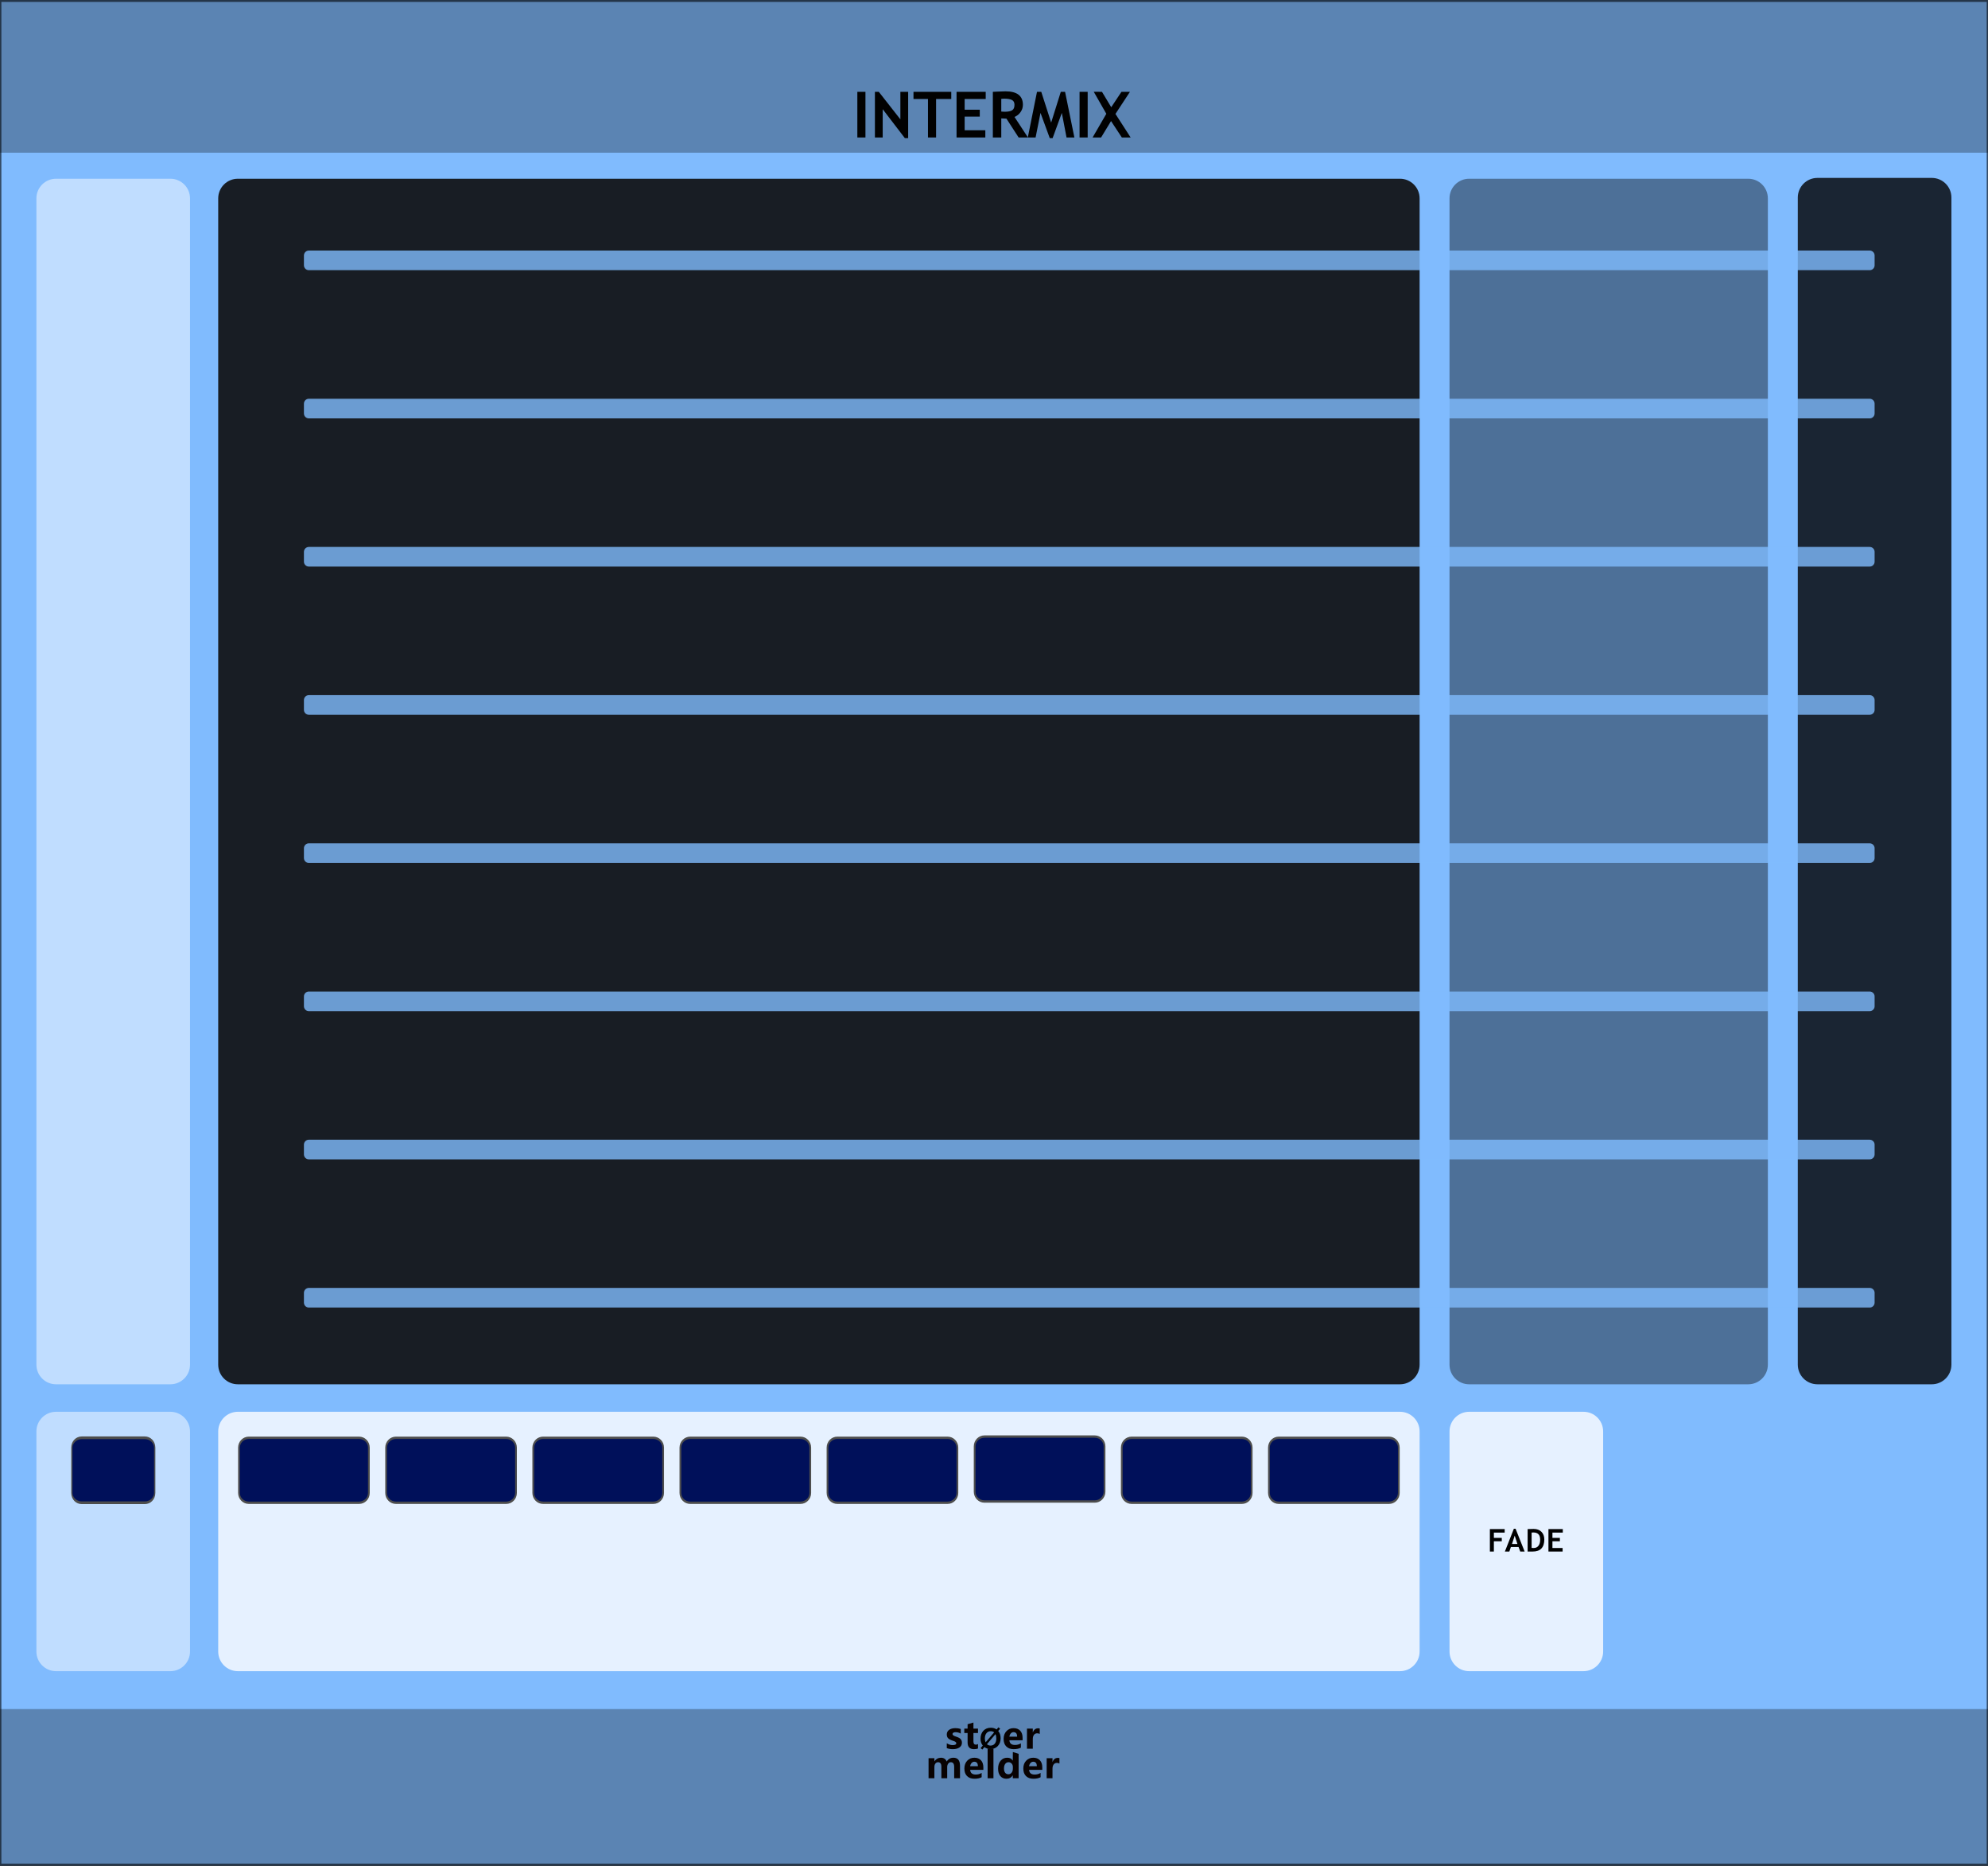
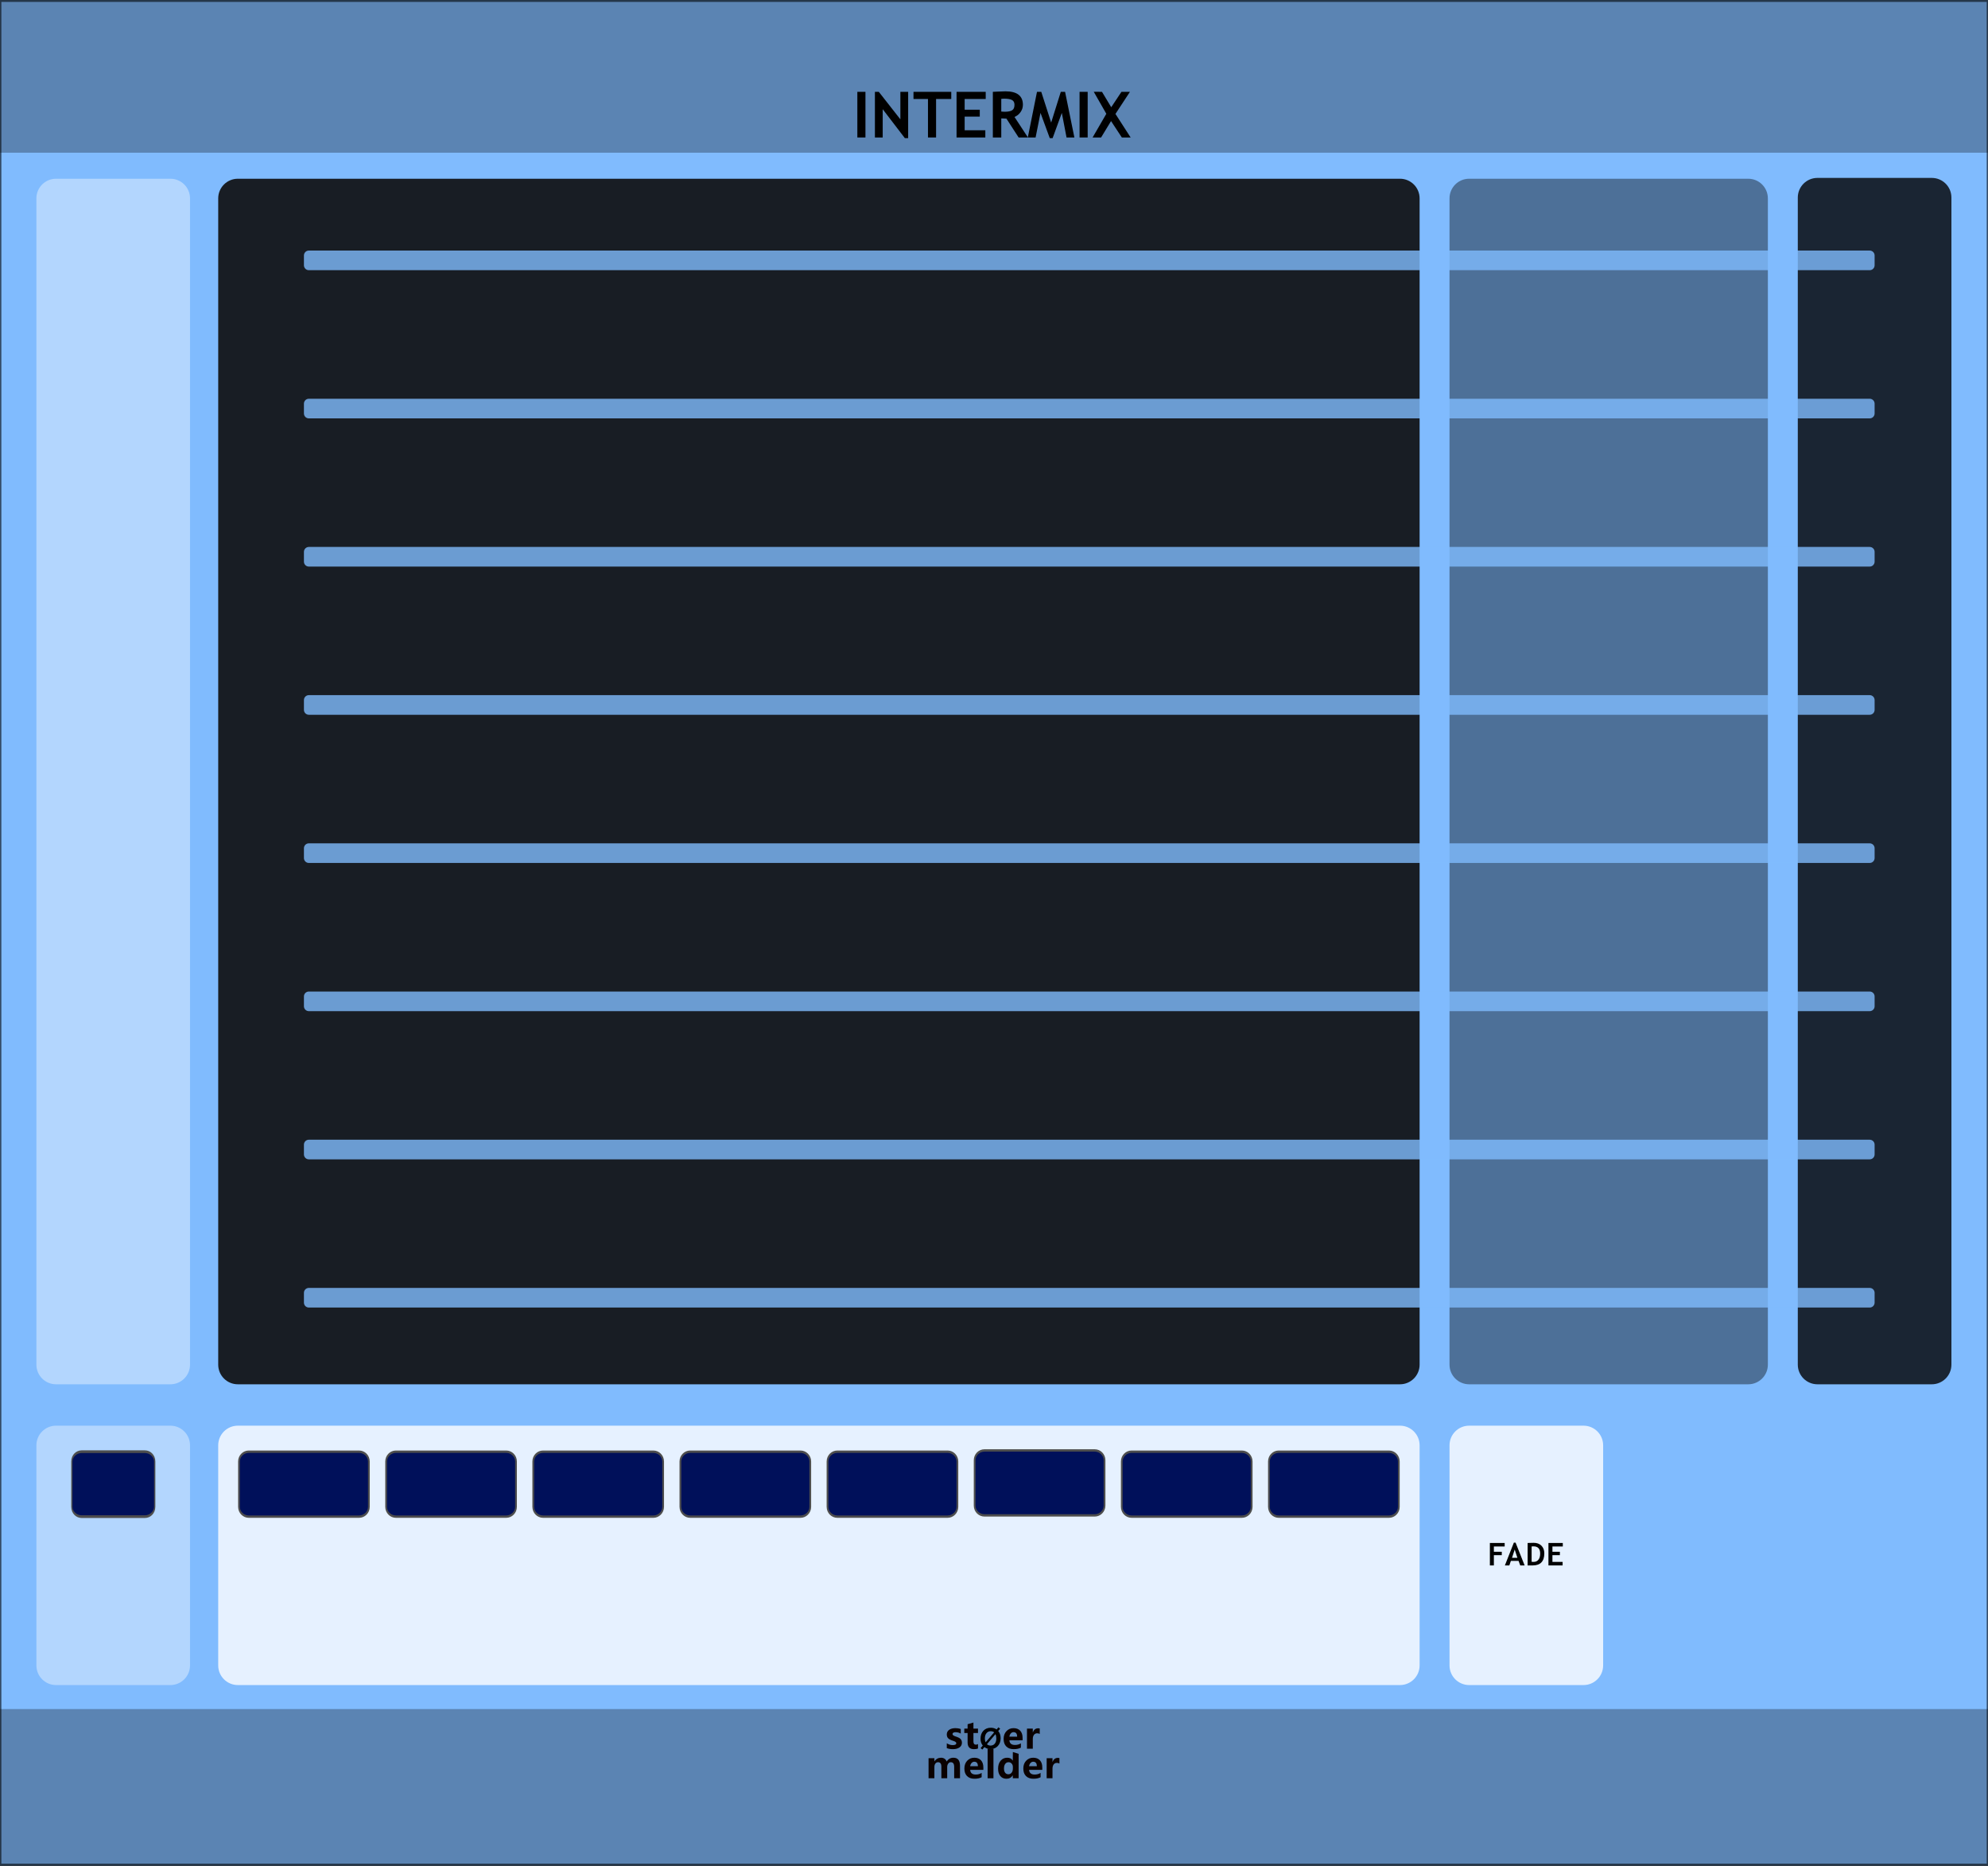
<svg xmlns="http://www.w3.org/2000/svg" width="100%" height="100%" viewBox="0 0 405 380" version="1.1" xml:space="preserve" style="fill-rule:evenodd;clip-rule:evenodd;stroke-linecap:round;stroke-linejoin:round;stroke-miterlimit:1.5;">
  <g id="panel" transform="matrix(0.834722,0,0,1.04324,-691.337,250.623)">
    <g transform="matrix(8.08652,0,0,0.958552,828.225,-240.235)">
      <rect x="0" y="0" width="60" height="380" style="fill:rgb(128,187,254);" />
+     </g>
+     <g transform="matrix(21.6634,0,0,25.5659,18.2833,-292.473)">
+       <rect x="37.388" y="2.043" width="22.397" height="14.247" style="fill:none;stroke:black;stroke-opacity:0.6;stroke-width:0.03px;" />
+     </g>
+     <g transform="matrix(2.86922,0,0,1.81823,914.399,-538.329)">
+       <rect x="-30.034" y="347.456" width="169.102" height="16.91" style="fill:rgb(4,4,4);fill-opacity:0.3;" />
+     </g>
+     <g transform="matrix(2.86922,0,0,1.76292,914.399,-852.772)">
+       <rect x="-30.034" y="347.456" width="169.102" height="16.91" style="fill:rgb(4,4,4);fill-opacity:0.3;" />
    </g>
    <g transform="matrix(1.198,0,0,0.958552,1033.95,-213.396)">
      <g transform="matrix(13,0,0,13,1.94873,0)">
        <rect x="0.076" y="-0.715" width="0.127" height="0.715" style="fill-rule:nonzero;" />
      </g>
      <g transform="matrix(13,0,0,13,5.5669,0)">
        <path d="M0.542,0.01L0.195,-0.443L0.195,0L0.073,0L0.073,-0.715L0.134,-0.715L0.472,-0.284L0.472,-0.715L0.594,-0.715L0.594,0.01L0.542,0.01Z" style="fill-rule:nonzero;" />
      </g>
      <g transform="matrix(13,0,0,13,14.2441,0)">
        <path d="M0.364,-0.603L0.364,0L0.237,0L0.237,-0.603L0.01,-0.603L0.01,-0.715L0.602,-0.715L0.602,-0.603L0.364,-0.603Z" style="fill-rule:nonzero;" />
      </g>
      <g transform="matrix(13,0,0,13,22.1978,0)">
        <path d="M0.2,-0.603L0.2,-0.435L0.437,-0.435L0.437,-0.327L0.2,-0.327L0.2,-0.113L0.524,-0.113L0.524,0L0.073,0L0.073,-0.715L0.53,-0.715L0.53,-0.603L0.2,-0.603Z" style="fill-rule:nonzero;" />
      </g>
      <g transform="matrix(13,0,0,13,29.5928,0)">
        <path d="M0.477,0L0.286,-0.295C0.266,-0.296 0.24,-0.297 0.205,-0.299L0.205,0L0.073,0L0.073,-0.715C0.08,-0.715 0.108,-0.717 0.156,-0.719C0.204,-0.721 0.242,-0.723 0.271,-0.723C0.453,-0.723 0.544,-0.652 0.544,-0.512C0.544,-0.469 0.531,-0.431 0.506,-0.396C0.481,-0.361 0.45,-0.337 0.412,-0.322L0.623,0L0.477,0ZM0.205,-0.605L0.205,-0.406C0.229,-0.404 0.246,-0.403 0.259,-0.403C0.312,-0.403 0.351,-0.411 0.375,-0.426C0.4,-0.441 0.412,-0.47 0.412,-0.513C0.412,-0.548 0.399,-0.573 0.373,-0.587C0.346,-0.601 0.305,-0.608 0.248,-0.608C0.234,-0.608 0.22,-0.607 0.205,-0.605Z" style="fill-rule:nonzero;" />
      </g>
      <g transform="matrix(13,0,0,13,37.5337,0)">
        <path d="M0.74,0L0.617,0L0.543,-0.385L0.399,0.01L0.354,0.01L0.209,-0.385L0.132,0L0.01,0L0.154,-0.715L0.221,-0.715L0.376,-0.233L0.527,-0.715L0.594,-0.715L0.74,0Z" style="fill-rule:nonzero;" />
      </g>
      <g transform="matrix(13,0,0,13,47.2202,0)">
        <rect x="0.076" y="-0.715" width="0.127" height="0.715" style="fill-rule:nonzero;" />
      </g>
      <g transform="matrix(13,0,0,13,50.8384,0)">
        <path d="M0.46,0L0.291,-0.257L0.135,0L0.002,0L0.217,-0.371L0.02,-0.716L0.149,-0.715L0.294,-0.474L0.454,-0.715L0.587,-0.715L0.36,-0.369L0.598,0L0.46,0Z" style="fill-rule:nonzero;" />
      </g>
    </g>
    <g transform="matrix(0.840359,0,0,0.840359,238.786,16.2108)">
      <g transform="matrix(1.198,0,0,0.958552,893.633,-224.914)">
        <g transform="matrix(9,0,0,9,64.0056,347.267)">
          <path d="M0.919,0L0.762,0L0.762,-0.308C0.762,-0.391 0.732,-0.432 0.671,-0.432C0.643,-0.432 0.62,-0.42 0.602,-0.395C0.583,-0.369 0.574,-0.339 0.574,-0.303L0.574,0L0.417,0L0.417,-0.312C0.417,-0.392 0.387,-0.432 0.327,-0.432C0.298,-0.432 0.274,-0.42 0.256,-0.396C0.238,-0.372 0.229,-0.341 0.229,-0.301L0.229,0L0.072,0L0.072,-0.54L0.229,-0.54L0.229,-0.456L0.231,-0.456C0.25,-0.486 0.275,-0.51 0.307,-0.528C0.338,-0.545 0.371,-0.553 0.405,-0.553C0.481,-0.553 0.533,-0.519 0.561,-0.451C0.603,-0.519 0.663,-0.553 0.743,-0.553C0.86,-0.553 0.919,-0.481 0.919,-0.335L0.919,0Z" style="fill:rgb(10,1,1);fill-rule:nonzero;" />
        </g>
        <g transform="matrix(9,0,0,9,72.978,347.267)">
          <path d="M0.551,-0.226L0.196,-0.226C0.201,-0.142 0.252,-0.1 0.347,-0.1C0.407,-0.1 0.459,-0.115 0.505,-0.144L0.505,-0.028C0.456,-0.001 0.391,0.013 0.312,0.013C0.226,0.013 0.159,-0.011 0.111,-0.06C0.063,-0.108 0.04,-0.176 0.04,-0.262C0.04,-0.348 0.065,-0.419 0.116,-0.472C0.167,-0.526 0.23,-0.553 0.307,-0.553C0.384,-0.553 0.443,-0.53 0.487,-0.484C0.53,-0.437 0.551,-0.374 0.551,-0.292L0.551,-0.226ZM0.404,-0.324C0.404,-0.405 0.372,-0.445 0.306,-0.445C0.279,-0.445 0.255,-0.434 0.234,-0.412C0.214,-0.39 0.201,-0.361 0.195,-0.324L0.404,-0.324Z" style="fill:rgb(10,1,1);fill-rule:nonzero;" />
        </g>
        <g transform="matrix(9,0,0,9,78.3513,347.267)">
          <rect x="0.069" y="-0.799" width="0.157" height="0.799" style="fill:rgb(10,1,1);fill-rule:nonzero;" />
        </g>
        <g transform="matrix(9,0,0,9,81.1494,347.267)">
          <path d="M0.593,0L0.436,0L0.436,-0.076L0.433,-0.076C0.395,-0.017 0.339,0.013 0.264,0.013C0.195,0.013 0.141,-0.011 0.1,-0.06C0.06,-0.108 0.04,-0.174 0.04,-0.258C0.04,-0.346 0.062,-0.418 0.108,-0.472C0.153,-0.526 0.212,-0.553 0.286,-0.553C0.356,-0.553 0.405,-0.528 0.433,-0.477L0.436,-0.477L0.438,-0.707L0.593,-0.658L0.593,0ZM0.438,-0.306C0.438,-0.342 0.427,-0.372 0.405,-0.396C0.383,-0.42 0.356,-0.432 0.323,-0.432C0.284,-0.432 0.254,-0.417 0.232,-0.386C0.21,-0.356 0.199,-0.315 0.199,-0.263C0.199,-0.213 0.21,-0.175 0.231,-0.148C0.252,-0.121 0.281,-0.108 0.318,-0.108C0.353,-0.108 0.382,-0.122 0.404,-0.15C0.427,-0.179 0.438,-0.215 0.438,-0.261L0.438,-0.306Z" style="fill:rgb(10,1,1);fill-rule:nonzero;" />
        </g>
        <g transform="matrix(9,0,0,9,87.2654,347.267)">
          <path d="M0.551,-0.226L0.196,-0.226C0.201,-0.142 0.252,-0.1 0.347,-0.1C0.407,-0.1 0.459,-0.115 0.505,-0.144L0.505,-0.028C0.456,-0.001 0.391,0.013 0.312,0.013C0.226,0.013 0.159,-0.011 0.111,-0.06C0.063,-0.108 0.04,-0.176 0.04,-0.262C0.04,-0.348 0.065,-0.419 0.116,-0.472C0.167,-0.526 0.23,-0.553 0.307,-0.553C0.384,-0.553 0.443,-0.53 0.487,-0.484C0.53,-0.437 0.551,-0.374 0.551,-0.292L0.551,-0.226ZM0.404,-0.324C0.404,-0.405 0.372,-0.445 0.306,-0.445C0.279,-0.445 0.255,-0.434 0.234,-0.412C0.214,-0.39 0.201,-0.361 0.195,-0.324L0.404,-0.324Z" style="fill:rgb(10,1,1);fill-rule:nonzero;" />
        </g>
        <g transform="matrix(9,0,0,9,92.6386,347.267)">
          <path d="M0.416,-0.397C0.397,-0.408 0.374,-0.414 0.346,-0.414C0.31,-0.414 0.282,-0.4 0.261,-0.373C0.24,-0.345 0.229,-0.308 0.229,-0.26L0.229,0L0.072,0L0.072,-0.54L0.229,-0.54L0.229,-0.438L0.231,-0.438C0.257,-0.512 0.305,-0.549 0.374,-0.549C0.392,-0.549 0.406,-0.547 0.416,-0.543L0.416,-0.397Z" style="fill:rgb(10,1,1);fill-rule:nonzero;" />
        </g>
      </g>
      <g transform="matrix(1.198,0,0,0.958552,893.495,-231.786)">
        <g transform="matrix(9,0,0,9,68.6657,347.267)">
          <path d="M0.058,-0.145C0.112,-0.112 0.165,-0.096 0.216,-0.096C0.281,-0.096 0.314,-0.113 0.314,-0.148C0.314,-0.173 0.287,-0.193 0.233,-0.21C0.166,-0.231 0.12,-0.254 0.095,-0.28C0.07,-0.305 0.058,-0.34 0.058,-0.383C0.058,-0.436 0.079,-0.478 0.122,-0.508C0.165,-0.538 0.221,-0.553 0.291,-0.553C0.34,-0.553 0.388,-0.546 0.434,-0.531L0.434,-0.407C0.392,-0.432 0.346,-0.444 0.295,-0.444C0.27,-0.444 0.25,-0.44 0.235,-0.431C0.22,-0.422 0.212,-0.41 0.212,-0.396C0.212,-0.371 0.235,-0.351 0.28,-0.335C0.329,-0.319 0.366,-0.304 0.39,-0.291C0.415,-0.278 0.434,-0.26 0.447,-0.238C0.459,-0.216 0.466,-0.191 0.466,-0.163C0.466,-0.107 0.444,-0.064 0.399,-0.033C0.354,-0.002 0.295,0.013 0.22,0.013C0.162,0.013 0.107,0.004 0.058,-0.015L0.058,-0.145Z" style="fill:rgb(10,1,1);fill-rule:nonzero;" />
        </g>
        <g transform="matrix(9,0,0,9,73.2436,347.267)">
          <path d="M0.39,-0.006C0.366,0.007 0.33,0.013 0.282,0.013C0.167,0.013 0.11,-0.047 0.11,-0.167L0.11,-0.422L0.021,-0.422L0.021,-0.54L0.11,-0.54L0.11,-0.659L0.267,-0.704L0.267,-0.54L0.39,-0.54L0.39,-0.422L0.267,-0.422L0.267,-0.195C0.267,-0.137 0.289,-0.108 0.335,-0.108C0.353,-0.108 0.371,-0.114 0.39,-0.124L0.39,-0.006Z" style="fill:rgb(10,1,1);fill-rule:nonzero;" />
        </g>
        <g transform="matrix(6.6,0,0,6.6,77.1051,347.267)">
          <path d="M0.106,0.032L0.043,-0.021L0.122,-0.115C0.067,-0.183 0.04,-0.268 0.04,-0.368C0.04,-0.487 0.075,-0.584 0.144,-0.658C0.213,-0.732 0.305,-0.769 0.418,-0.769C0.5,-0.769 0.571,-0.748 0.63,-0.706L0.698,-0.785L0.761,-0.733L0.689,-0.65C0.748,-0.581 0.778,-0.493 0.778,-0.384C0.778,-0.266 0.743,-0.17 0.674,-0.097C0.605,-0.023 0.516,0.013 0.406,0.013C0.32,0.013 0.246,-0.011 0.182,-0.059L0.106,0.032ZM0.54,-0.6C0.506,-0.628 0.463,-0.642 0.413,-0.642C0.349,-0.642 0.297,-0.617 0.258,-0.569C0.218,-0.52 0.199,-0.455 0.199,-0.375C0.199,-0.319 0.208,-0.273 0.227,-0.234L0.54,-0.6ZM0.275,-0.165C0.311,-0.131 0.356,-0.114 0.409,-0.114C0.473,-0.114 0.524,-0.137 0.563,-0.184C0.601,-0.231 0.62,-0.294 0.62,-0.374C0.62,-0.435 0.61,-0.488 0.588,-0.533L0.275,-0.165Z" style="fill-rule:nonzero;" />
        </g>
        <g transform="matrix(9,0,0,9,82.6053,347.267)">
          <path d="M0.551,-0.226L0.196,-0.226C0.201,-0.142 0.252,-0.1 0.347,-0.1C0.407,-0.1 0.459,-0.115 0.505,-0.144L0.505,-0.028C0.456,-0.001 0.391,0.013 0.312,0.013C0.226,0.013 0.159,-0.011 0.111,-0.06C0.063,-0.108 0.04,-0.176 0.04,-0.262C0.04,-0.348 0.065,-0.419 0.116,-0.472C0.167,-0.526 0.23,-0.553 0.307,-0.553C0.384,-0.553 0.443,-0.53 0.487,-0.484C0.53,-0.437 0.551,-0.374 0.551,-0.292L0.551,-0.226ZM0.404,-0.324C0.404,-0.405 0.372,-0.445 0.306,-0.445C0.279,-0.445 0.255,-0.434 0.234,-0.412C0.214,-0.39 0.201,-0.361 0.195,-0.324L0.404,-0.324Z" style="fill:rgb(10,1,1);fill-rule:nonzero;" />
        </g>
        <g transform="matrix(9,0,0,9,87.9786,347.267)">
          <path d="M0.416,-0.397C0.397,-0.408 0.374,-0.414 0.346,-0.414C0.31,-0.414 0.282,-0.4 0.261,-0.373C0.24,-0.345 0.229,-0.308 0.229,-0.26L0.229,0L0.072,0L0.072,-0.54L0.229,-0.54L0.229,-0.438L0.231,-0.438C0.257,-0.512 0.305,-0.549 0.374,-0.549C0.392,-0.549 0.406,-0.547 0.416,-0.543L0.416,-0.397Z" style="fill:rgb(10,1,1);fill-rule:nonzero;" />
        </g>
      </g>
    </g>
-     <g transform="matrix(2.86922,0,0,1.81823,914.399,-538.329)">
-       <rect x="-30.034" y="347.456" width="169.102" height="16.91" style="fill:rgb(4,4,4);fill-opacity:0.3;" />
-     </g>
-     <g transform="matrix(2.86922,0,0,1.76292,914.399,-852.772)">
-       <rect x="-30.034" y="347.456" width="169.102" height="16.91" style="fill:rgb(4,4,4);fill-opacity:0.3;" />
-     </g>
-     <g transform="matrix(21.6634,0,0,25.5659,18.2833,-292.473)">
-       <rect x="37.388" y="2.043" width="22.397" height="14.247" style="fill:none;stroke:black;stroke-opacity:0.6;stroke-width:0.03px;" />
-     </g>
    <g transform="matrix(1.14209,0,0,8.78869,1176.16,-705.628)">
      <path d="M73.138,57.36C73.138,57.119 71.257,56.924 68.942,56.924L9.303,56.924C6.987,56.924 5.107,57.119 5.107,57.36L5.107,83.268C5.107,83.509 6.987,83.704 9.303,83.704L68.942,83.704C71.257,83.704 73.138,83.509 73.138,83.268L73.138,57.36Z" style="fill-opacity:0.4;" />
    </g>
    <g transform="matrix(0.551125,0,0,8.79472,1264.18,-706.133)">
      <path d="M73.138,57.36C73.138,57.119 69.241,56.924 64.443,56.924L13.802,56.924C9.003,56.924 5.107,57.119 5.107,57.36L5.107,83.268C5.107,83.509 9.003,83.704 13.802,83.704L64.443,83.704C69.241,83.704 73.138,83.509 73.138,83.268L73.138,57.36Z" style="fill-opacity:0.8;" />
    </g>
-     <g transform="matrix(4.31003,0,0,1.89102,859.469,-72.2573)">
+     <g transform="matrix(4.31003,0,0,1.89102,859.469,-69.5457)">
      <path d="M73.138,58.951C73.138,57.832 72.639,56.924 72.026,56.924L6.219,56.924C5.605,56.924 5.107,57.832 5.107,58.951L5.107,81.676C5.107,82.795 5.605,83.704 6.219,83.704L72.026,83.704C72.639,83.704 73.138,82.795 73.138,81.676L73.138,58.951Z" style="fill:white;fill-opacity:0.8;" />
    </g>
-     <g transform="matrix(0.551125,0,0,1.89102,1179.18,-72.2573)">
+     <g transform="matrix(1.25309,0,0,1.34672,870.473,-234.006)">
+       <path d="M38.128,207.245C38.128,206.459 37.271,205.822 36.216,205.822L14.743,205.822C13.688,205.822 12.831,206.459 12.831,207.245L12.831,213.815C12.831,214.601 13.688,215.238 14.743,215.238L36.216,215.238C37.271,215.238 38.128,214.601 38.128,213.815L38.128,207.245Z" style="fill:rgb(0,16,90);stroke:rgb(77,77,77);stroke-width:0.34px;stroke-linecap:square;" />
+     </g>
+     <g transform="matrix(1.25309,0,0,1.34672,1121.84,-234.006)">
+       <path d="M38.128,207.245C38.128,206.459 37.271,205.822 36.216,205.822L14.743,205.822C13.688,205.822 12.831,206.459 12.831,207.245L12.831,213.815C12.831,214.601 13.688,215.238 14.743,215.238L36.216,215.238C37.271,215.238 38.128,214.601 38.128,213.815L38.128,207.245Z" style="fill:rgb(0,16,90);stroke:rgb(77,77,77);stroke-width:0.34px;stroke-linecap:square;" />
+     </g>
+     <g transform="matrix(1.25309,0,0,1.34672,1085.93,-234.006)">
+       <path d="M38.128,207.245C38.128,206.459 37.271,205.822 36.216,205.822L14.743,205.822C13.688,205.822 12.831,206.459 12.831,207.245L12.831,213.815C12.831,214.601 13.688,215.238 14.743,215.238L36.216,215.238C37.271,215.238 38.128,214.601 38.128,213.815L38.128,207.245Z" style="fill:rgb(0,16,90);stroke:rgb(77,77,77);stroke-width:0.34px;stroke-linecap:square;" />
+     </g>
+     <g transform="matrix(1.25309,0,0,1.34672,1050.02,-234.249)">
+       <path d="M38.128,207.245C38.128,206.459 37.271,205.822 36.216,205.822L14.743,205.822C13.688,205.822 12.831,206.459 12.831,207.245L12.831,213.815C12.831,214.601 13.688,215.238 14.743,215.238L36.216,215.238C37.271,215.238 38.128,214.601 38.128,213.815L38.128,207.245Z" style="fill:rgb(0,16,90);stroke:rgb(77,77,77);stroke-width:0.34px;stroke-linecap:square;" />
+     </g>
+     <g transform="matrix(1.25309,0,0,1.34672,1014.11,-234.006)">
+       <path d="M38.128,207.245C38.128,206.459 37.271,205.822 36.216,205.822L14.743,205.822C13.688,205.822 12.831,206.459 12.831,207.245L12.831,213.815C12.831,214.601 13.688,215.238 14.743,215.238L36.216,215.238C37.271,215.238 38.128,214.601 38.128,213.815L38.128,207.245Z" style="fill:rgb(0,16,90);stroke:rgb(77,77,77);stroke-width:0.34px;stroke-linecap:square;" />
+     </g>
+     <g transform="matrix(1.25309,0,0,1.34672,978.203,-234.006)">
+       <path d="M38.128,207.245C38.128,206.459 37.271,205.822 36.216,205.822L14.743,205.822C13.688,205.822 12.831,206.459 12.831,207.245L12.831,213.815C12.831,214.601 13.688,215.238 14.743,215.238L36.216,215.238C37.271,215.238 38.128,214.601 38.128,213.815L38.128,207.245Z" style="fill:rgb(0,16,90);stroke:rgb(77,77,77);stroke-width:0.34px;stroke-linecap:square;" />
+     </g>
+     <g transform="matrix(1.25309,0,0,1.34672,942.293,-234.006)">
+       <path d="M38.128,207.245C38.128,206.459 37.271,205.822 36.216,205.822L14.743,205.822C13.688,205.822 12.831,206.459 12.831,207.245L12.831,213.815C12.831,214.601 13.688,215.238 14.743,215.238L36.216,215.238C37.271,215.238 38.128,214.601 38.128,213.815L38.128,207.245Z" style="fill:rgb(0,16,90);stroke:rgb(77,77,77);stroke-width:0.34px;stroke-linecap:square;" />
+     </g>
+     <g transform="matrix(1.25309,0,0,1.34672,906.383,-234.006)">
+       <path d="M38.128,207.245C38.128,206.459 37.271,205.822 36.216,205.822L14.743,205.822C13.688,205.822 12.831,206.459 12.831,207.245L12.831,213.815C12.831,214.601 13.688,215.238 14.743,215.238L36.216,215.238C37.271,215.238 38.128,214.601 38.128,213.815L38.128,207.245Z" style="fill:rgb(0,16,90);stroke:rgb(77,77,77);stroke-width:0.34px;stroke-linecap:square;" />
+     </g>
+     <g transform="matrix(0.551125,0,0,1.89102,1179.18,-69.5457)">
      <path d="M73.138,58.951C73.138,57.832 69.241,56.924 64.443,56.924L13.802,56.924C9.003,56.924 5.107,57.832 5.107,58.951L5.107,81.676C5.107,82.795 9.003,83.704 13.802,83.704L64.443,83.704C69.241,83.704 73.138,82.795 73.138,81.676L73.138,58.951Z" style="fill:white;fill-opacity:0.8;" />
    </g>
+     <g transform="matrix(1.198,0,0,0.958552,1151.21,15.644)">
+       <g transform="matrix(6.4,0,0,6.4,33.4514,51.8924)">
+         <path d="M0.2,-0.603L0.2,-0.435L0.452,-0.435L0.452,-0.327L0.2,-0.327L0.2,0L0.073,0L0.073,-0.715L0.544,-0.715L0.544,-0.603L0.2,-0.603Z" style="fill-rule:nonzero;" />
+       </g>
+       <g transform="matrix(6.4,0,0,6.4,36.9607,51.8924)">
+         <path d="M0.491,0L0.438,-0.145L0.193,-0.145L0.144,0L0.002,0L0.288,-0.725L0.343,-0.725L0.631,0L0.491,0ZM0.315,-0.506L0.229,-0.242L0.401,-0.242L0.315,-0.506Z" style="fill-rule:nonzero;" />
+       </g>
+       <g transform="matrix(6.4,0,0,6.4,41.1418,51.8924)">
+         <path d="M0.232,0L0.073,0L0.073,-0.715C0.174,-0.718 0.238,-0.72 0.264,-0.72C0.368,-0.72 0.451,-0.69 0.512,-0.629C0.573,-0.568 0.604,-0.487 0.604,-0.386C0.604,-0.129 0.48,0 0.232,0ZM0.2,-0.604L0.2,-0.116C0.221,-0.114 0.243,-0.113 0.267,-0.113C0.331,-0.113 0.381,-0.136 0.417,-0.183C0.454,-0.229 0.472,-0.294 0.472,-0.378C0.472,-0.531 0.401,-0.607 0.258,-0.607C0.245,-0.607 0.225,-0.606 0.2,-0.604Z" style="fill-rule:nonzero;" />
+       </g>
+       <g transform="matrix(6.4,0,0,6.4,45.3823,51.8924)">
+         <path d="M0.2,-0.603L0.2,-0.435L0.437,-0.435L0.437,-0.327L0.2,-0.327L0.2,-0.113L0.524,-0.113L0.524,0L0.073,0L0.073,-0.715L0.53,-0.715L0.53,-0.603L0.2,-0.603Z" style="fill-rule:nonzero;" />
+       </g>
+     </g>
    <g transform="matrix(0.551125,0,0,8.78869,834.293,-705.628)">
-       <path d="M73.138,57.36C73.138,57.119 69.241,56.924 64.443,56.924L13.802,56.924C9.003,56.924 5.107,57.119 5.107,57.36L5.107,83.268C5.107,83.509 9.003,83.704 13.802,83.704L64.443,83.704C69.241,83.704 73.138,83.509 73.138,83.268L73.138,57.36Z" style="fill:white;fill-opacity:0.5;" />
+       <path d="M73.138,57.36C73.138,57.119 69.241,56.924 64.443,56.924L13.802,56.924C9.003,56.924 5.107,57.119 5.107,57.36L5.107,83.268C5.107,83.509 9.003,83.704 13.802,83.704L64.443,83.704C69.241,83.704 73.138,83.509 73.138,83.268L73.138,57.36Z" style="fill:white;fill-opacity:0.4;" />
    </g>
-     <g transform="matrix(0.551125,0,0,1.89102,834.293,-72.2573)">
-       <path d="M73.138,58.951C73.138,57.832 69.241,56.924 64.443,56.924L13.802,56.924C9.003,56.924 5.107,57.832 5.107,58.951L5.107,81.676C5.107,82.795 9.003,83.704 13.802,83.704L64.443,83.704C69.241,83.704 73.138,82.795 73.138,81.676L73.138,58.951Z" style="fill:white;fill-opacity:0.5;" />
+     <g transform="matrix(0.551125,0,0,1.89102,834.293,-69.5457)">
+       <path d="M73.138,58.951C73.138,57.832 69.241,56.924 64.443,56.924L13.802,56.924C9.003,56.924 5.107,57.832 5.107,58.951L5.107,81.676C5.107,82.795 9.003,83.704 13.802,83.704L64.443,83.704C69.241,83.704 73.138,82.795 73.138,81.676L73.138,58.951Z" style="fill:white;fill-opacity:0.4;" />
    </g>
-     <g transform="matrix(1.25309,0,0,1.34672,870.473,-236.717)">
-       <path d="M38.128,207.245C38.128,206.459 37.271,205.822 36.216,205.822L14.743,205.822C13.688,205.822 12.831,206.459 12.831,207.245L12.831,213.815C12.831,214.601 13.688,215.238 14.743,215.238L36.216,215.238C37.271,215.238 38.128,214.601 38.128,213.815L38.128,207.245Z" style="fill:rgb(0,16,90);stroke:rgb(77,77,77);stroke-width:0.34px;stroke-linecap:square;" />
-     </g>
-     <g transform="matrix(1.25309,0,0,1.34672,1121.84,-236.717)">
-       <path d="M38.128,207.245C38.128,206.459 37.271,205.822 36.216,205.822L14.743,205.822C13.688,205.822 12.831,206.459 12.831,207.245L12.831,213.815C12.831,214.601 13.688,215.238 14.743,215.238L36.216,215.238C37.271,215.238 38.128,214.601 38.128,213.815L38.128,207.245Z" style="fill:rgb(0,16,90);stroke:rgb(77,77,77);stroke-width:0.34px;stroke-linecap:square;" />
-     </g>
-     <g transform="matrix(1.25309,0,0,1.34672,1085.93,-236.717)">
-       <path d="M38.128,207.245C38.128,206.459 37.271,205.822 36.216,205.822L14.743,205.822C13.688,205.822 12.831,206.459 12.831,207.245L12.831,213.815C12.831,214.601 13.688,215.238 14.743,215.238L36.216,215.238C37.271,215.238 38.128,214.601 38.128,213.815L38.128,207.245Z" style="fill:rgb(0,16,90);stroke:rgb(77,77,77);stroke-width:0.34px;stroke-linecap:square;" />
-     </g>
-     <g transform="matrix(1.25309,0,0,1.34672,1050.02,-236.96)">
-       <path d="M38.128,207.245C38.128,206.459 37.271,205.822 36.216,205.822L14.743,205.822C13.688,205.822 12.831,206.459 12.831,207.245L12.831,213.815C12.831,214.601 13.688,215.238 14.743,215.238L36.216,215.238C37.271,215.238 38.128,214.601 38.128,213.815L38.128,207.245Z" style="fill:rgb(0,16,90);stroke:rgb(77,77,77);stroke-width:0.34px;stroke-linecap:square;" />
-     </g>
-     <g transform="matrix(1.25309,0,0,1.34672,1014.11,-236.717)">
-       <path d="M38.128,207.245C38.128,206.459 37.271,205.822 36.216,205.822L14.743,205.822C13.688,205.822 12.831,206.459 12.831,207.245L12.831,213.815C12.831,214.601 13.688,215.238 14.743,215.238L36.216,215.238C37.271,215.238 38.128,214.601 38.128,213.815L38.128,207.245Z" style="fill:rgb(0,16,90);stroke:rgb(77,77,77);stroke-width:0.34px;stroke-linecap:square;" />
-     </g>
-     <g transform="matrix(1.25309,0,0,1.34672,978.203,-236.717)">
-       <path d="M38.128,207.245C38.128,206.459 37.271,205.822 36.216,205.822L14.743,205.822C13.688,205.822 12.831,206.459 12.831,207.245L12.831,213.815C12.831,214.601 13.688,215.238 14.743,215.238L36.216,215.238C37.271,215.238 38.128,214.601 38.128,213.815L38.128,207.245Z" style="fill:rgb(0,16,90);stroke:rgb(77,77,77);stroke-width:0.34px;stroke-linecap:square;" />
-     </g>
-     <g transform="matrix(1.25309,0,0,1.34672,942.293,-236.717)">
-       <path d="M38.128,207.245C38.128,206.459 37.271,205.822 36.216,205.822L14.743,205.822C13.688,205.822 12.831,206.459 12.831,207.245L12.831,213.815C12.831,214.601 13.688,215.238 14.743,215.238L36.216,215.238C37.271,215.238 38.128,214.601 38.128,213.815L38.128,207.245Z" style="fill:rgb(0,16,90);stroke:rgb(77,77,77);stroke-width:0.34px;stroke-linecap:square;" />
-     </g>
-     <g transform="matrix(1.25309,0,0,1.34672,906.383,-236.717)">
-       <path d="M38.128,207.245C38.128,206.459 37.271,205.822 36.216,205.822L14.743,205.822C13.688,205.822 12.831,206.459 12.831,207.245L12.831,213.815C12.831,214.601 13.688,215.238 14.743,215.238L36.216,215.238C37.271,215.238 38.128,214.601 38.128,213.815L38.128,207.245Z" style="fill:rgb(0,16,90);stroke:rgb(77,77,77);stroke-width:0.34px;stroke-linecap:square;" />
+     <g transform="matrix(0.799203,0,0,1.34672,835.51,-234.006)">
+       <path d="M38.128,207.245C38.128,206.459 36.784,205.822 35.13,205.822L15.829,205.822C14.175,205.822 12.831,206.459 12.831,207.245L12.831,213.815C12.831,214.601 14.175,215.238 15.829,215.238L35.13,215.238C36.784,215.238 38.128,214.601 38.128,213.815L38.128,207.245Z" style="fill:rgb(0,16,90);stroke:rgb(77,77,77);stroke-width:0.39px;stroke-linecap:square;" />
    </g>
    <g transform="matrix(4.31003,0,0,8.78869,859.469,-705.628)">
      <path d="M73.138,57.36C73.138,57.119 72.639,56.924 72.026,56.924L6.219,56.924C5.605,56.924 5.107,57.119 5.107,57.36L5.107,83.268C5.107,83.509 5.605,83.704 6.219,83.704L72.026,83.704C72.639,83.704 73.138,83.509 73.138,83.268L73.138,57.36Z" style="fill:rgb(13,13,13);fill-opacity:0.9;" />
    </g>
    <g transform="matrix(1.0256e-16,-1.34016,1.47019,7.20297e-17,805.905,-156.656)">
      <path d="M25.865,66.45C25.865,66 25.544,65.635 25.149,65.635L23.719,65.635C23.324,65.635 23.004,66 23.004,66.45L23.004,325.562C23.004,326.012 23.324,326.377 23.719,326.377L25.149,326.377C25.544,326.377 25.865,326.012 25.865,325.562L25.865,66.45Z" style="fill:rgb(128,187,254);fill-opacity:0.8;" />
    </g>
    <g transform="matrix(1.0256e-16,-1.34016,1.47019,7.20297e-17,805.905,-127.724)">
      <path d="M25.865,66.45C25.865,66 25.544,65.635 25.149,65.635L23.719,65.635C23.324,65.635 23.004,66 23.004,66.45L23.004,325.562C23.004,326.012 23.324,326.377 23.719,326.377L25.149,326.377C25.544,326.377 25.865,326.012 25.865,325.562L25.865,66.45Z" style="fill:rgb(128,187,254);fill-opacity:0.8;" />
    </g>
    <g transform="matrix(1.0256e-16,-1.34016,1.47019,7.20297e-17,805.905,-98.7925)">
      <path d="M25.865,66.45C25.865,66 25.544,65.635 25.149,65.635L23.719,65.635C23.324,65.635 23.004,66 23.004,66.45L23.004,325.562C23.004,326.012 23.324,326.377 23.719,326.377L25.149,326.377C25.544,326.377 25.865,326.012 25.865,325.562L25.865,66.45Z" style="fill:rgb(128,187,254);fill-opacity:0.8;" />
    </g>
    <g transform="matrix(1.0256e-16,-1.34016,1.47019,7.20297e-17,805.905,-69.8608)">
      <path d="M25.865,66.45C25.865,66 25.544,65.635 25.149,65.635L23.719,65.635C23.324,65.635 23.004,66 23.004,66.45L23.004,325.562C23.004,326.012 23.324,326.377 23.719,326.377L25.149,326.377C25.544,326.377 25.865,326.012 25.865,325.562L25.865,66.45Z" style="fill:rgb(128,187,254);fill-opacity:0.8;" />
    </g>
    <g transform="matrix(1.0256e-16,-1.34016,1.47019,7.20297e-17,805.905,-40.9291)">
      <path d="M25.865,66.45C25.865,66 25.544,65.635 25.149,65.635L23.719,65.635C23.324,65.635 23.004,66 23.004,66.45L23.004,325.562C23.004,326.012 23.324,326.377 23.719,326.377L25.149,326.377C25.544,326.377 25.865,326.012 25.865,325.562L25.865,66.45Z" style="fill:rgb(128,187,254);fill-opacity:0.8;" />
    </g>
    <g transform="matrix(1.0256e-16,-1.34016,1.47019,7.20297e-17,805.905,-11.9974)">
      <path d="M25.865,66.45C25.865,66 25.544,65.635 25.149,65.635L23.719,65.635C23.324,65.635 23.004,66 23.004,66.45L23.004,325.562C23.004,326.012 23.324,326.377 23.719,326.377L25.149,326.377C25.544,326.377 25.865,326.012 25.865,325.562L25.865,66.45Z" style="fill:rgb(128,187,254);fill-opacity:0.8;" />
    </g>
    <g transform="matrix(1.0256e-16,-1.34016,1.47019,7.20297e-17,805.905,16.9343)">
      <path d="M25.865,66.45C25.865,66 25.544,65.635 25.149,65.635L23.719,65.635C23.324,65.635 23.004,66 23.004,66.45L23.004,325.562C23.004,326.012 23.324,326.377 23.719,326.377L25.149,326.377C25.544,326.377 25.865,326.012 25.865,325.562L25.865,66.45Z" style="fill:rgb(128,187,254);fill-opacity:0.8;" />
    </g>
    <g transform="matrix(1.0256e-16,-1.34016,1.47019,7.20297e-17,805.905,45.866)">
      <path d="M25.865,66.45C25.865,66 25.544,65.635 25.149,65.635L23.719,65.635C23.324,65.635 23.004,66 23.004,66.45L23.004,325.562C23.004,326.012 23.324,326.377 23.719,326.377L25.149,326.377C25.544,326.377 25.865,326.012 25.865,325.562L25.865,66.45Z" style="fill:rgb(128,187,254);fill-opacity:0.8;" />
    </g>
-     <g transform="matrix(0.799203,0,0,1.34672,835.51,-236.717)">
-       <path d="M38.128,207.245C38.128,206.459 36.784,205.822 35.13,205.822L15.829,205.822C14.175,205.822 12.831,206.459 12.831,207.245L12.831,213.815C12.831,214.601 14.175,215.238 15.829,215.238L35.13,215.238C36.784,215.238 38.128,214.601 38.128,213.815L38.128,207.245Z" style="fill:rgb(0,16,90);stroke:rgb(77,77,77);stroke-width:0.39px;stroke-linecap:square;" />
-     </g>
-     <g transform="matrix(1.198,0,0,0.958552,1151.21,12.9324)">
-       <g transform="matrix(6.4,0,0,6.4,33.4514,51.8924)">
-         <path d="M0.2,-0.603L0.2,-0.435L0.452,-0.435L0.452,-0.327L0.2,-0.327L0.2,0L0.073,0L0.073,-0.715L0.544,-0.715L0.544,-0.603L0.2,-0.603Z" style="fill-rule:nonzero;" />
-       </g>
-       <g transform="matrix(6.4,0,0,6.4,36.9607,51.8924)">
-         <path d="M0.491,0L0.438,-0.145L0.193,-0.145L0.144,0L0.002,0L0.288,-0.725L0.343,-0.725L0.631,0L0.491,0ZM0.315,-0.506L0.229,-0.242L0.401,-0.242L0.315,-0.506Z" style="fill-rule:nonzero;" />
-       </g>
-       <g transform="matrix(6.4,0,0,6.4,41.1418,51.8924)">
-         <path d="M0.232,0L0.073,0L0.073,-0.715C0.174,-0.718 0.238,-0.72 0.264,-0.72C0.368,-0.72 0.451,-0.69 0.512,-0.629C0.573,-0.568 0.604,-0.487 0.604,-0.386C0.604,-0.129 0.48,0 0.232,0ZM0.2,-0.604L0.2,-0.116C0.221,-0.114 0.243,-0.113 0.267,-0.113C0.331,-0.113 0.381,-0.136 0.417,-0.183C0.454,-0.229 0.472,-0.294 0.472,-0.378C0.472,-0.531 0.401,-0.607 0.258,-0.607C0.245,-0.607 0.225,-0.606 0.2,-0.604Z" style="fill-rule:nonzero;" />
-       </g>
-       <g transform="matrix(6.4,0,0,6.4,45.3823,51.8924)">
-         <path d="M0.2,-0.603L0.2,-0.435L0.437,-0.435L0.437,-0.327L0.2,-0.327L0.2,-0.113L0.524,-0.113L0.524,0L0.073,0L0.073,-0.715L0.53,-0.715L0.53,-0.603L0.2,-0.603Z" style="fill-rule:nonzero;" />
-       </g>
-     </g>
  </g>
</svg>
